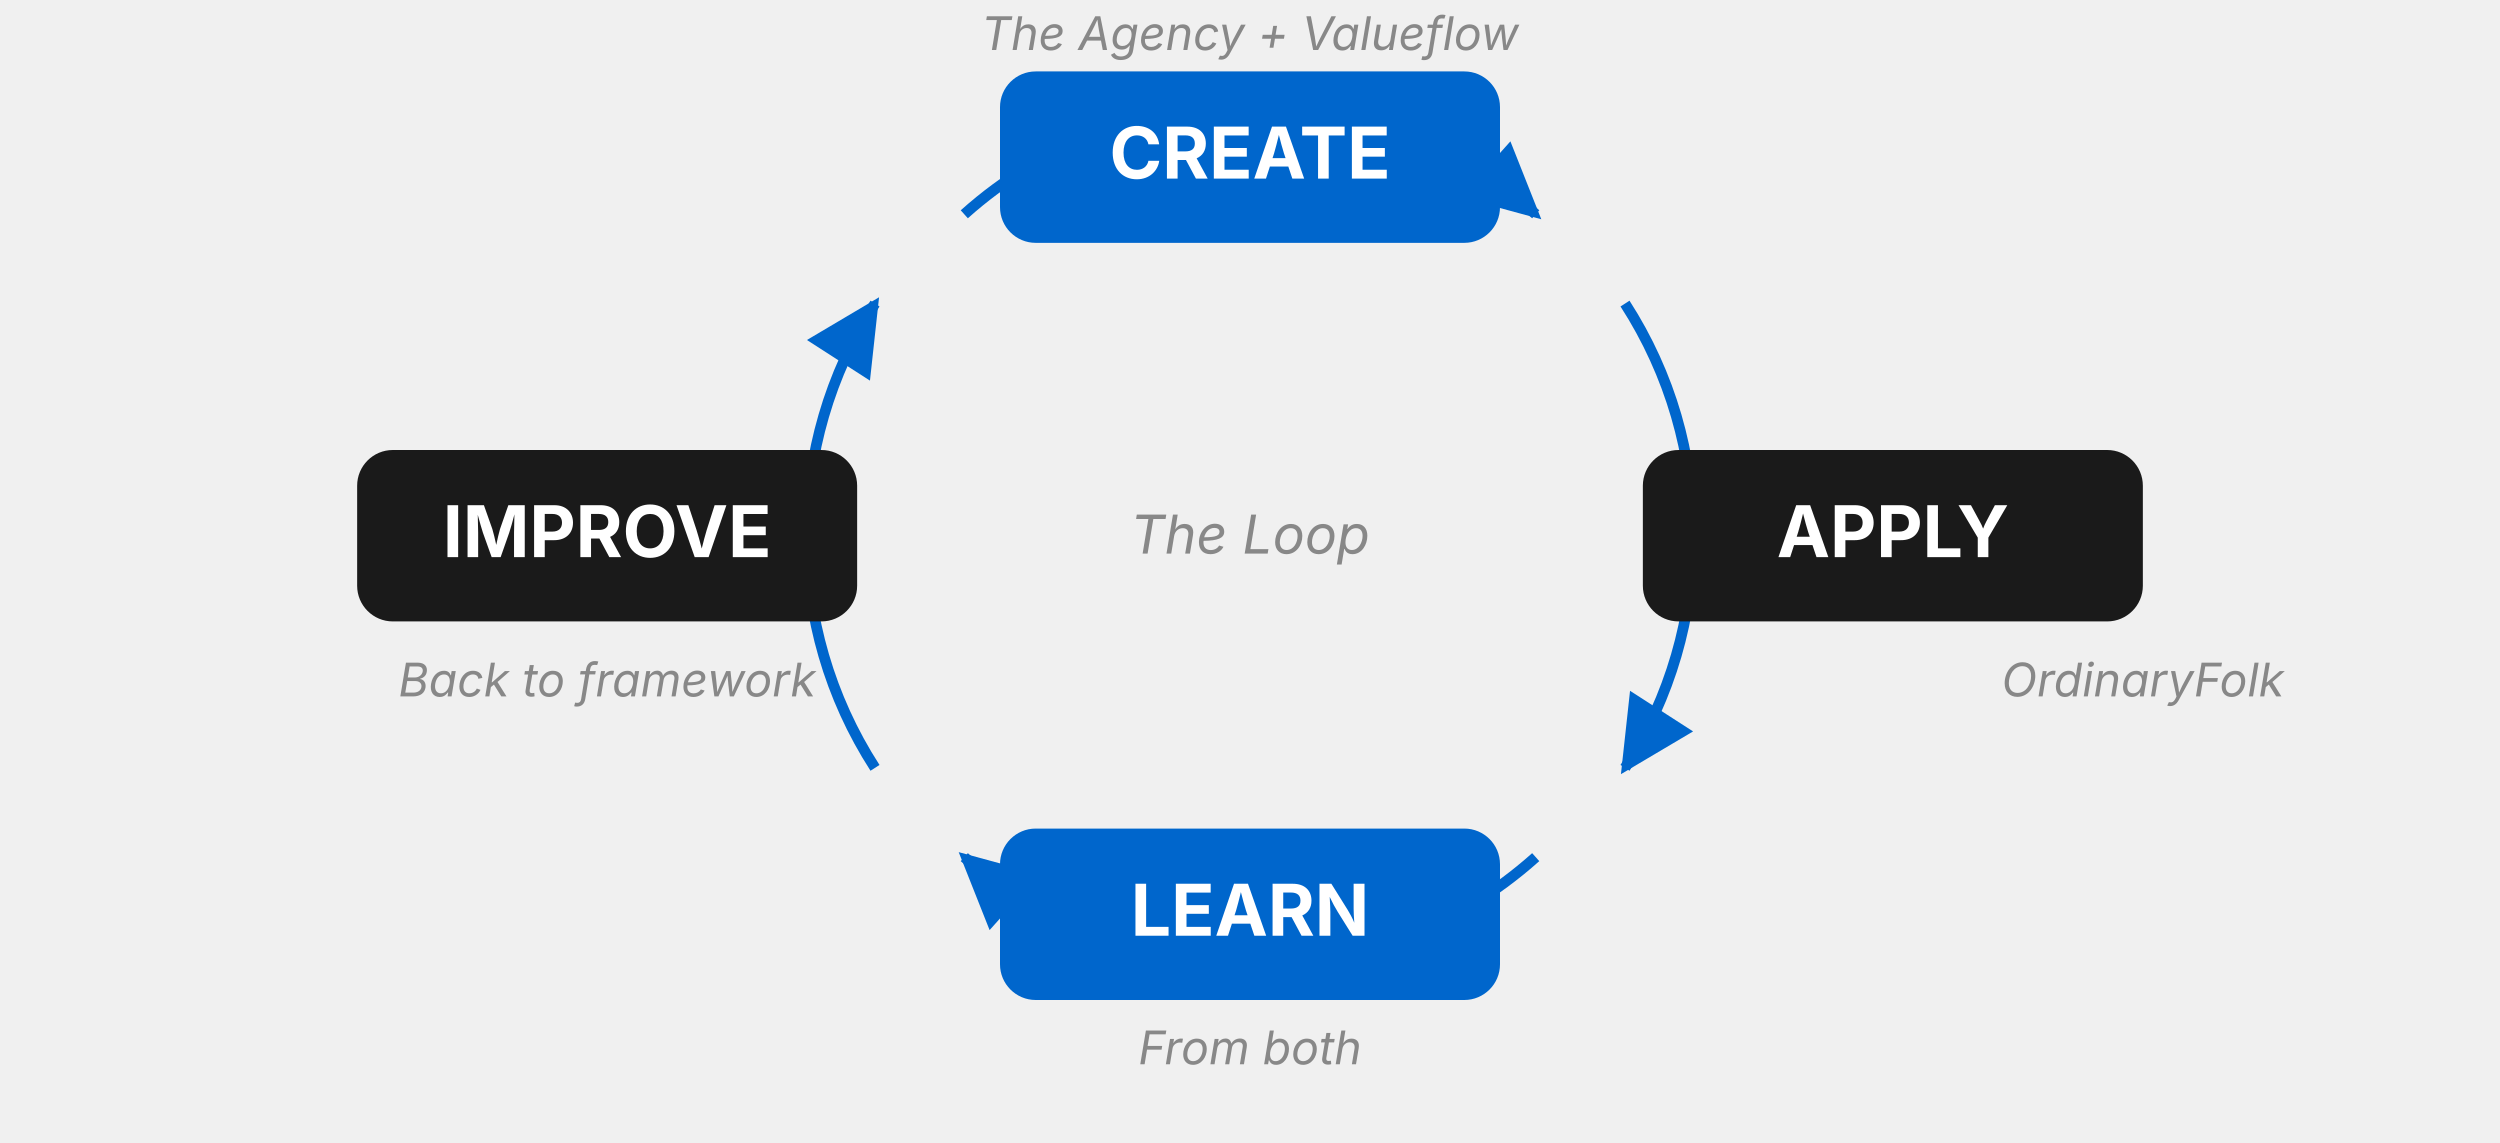
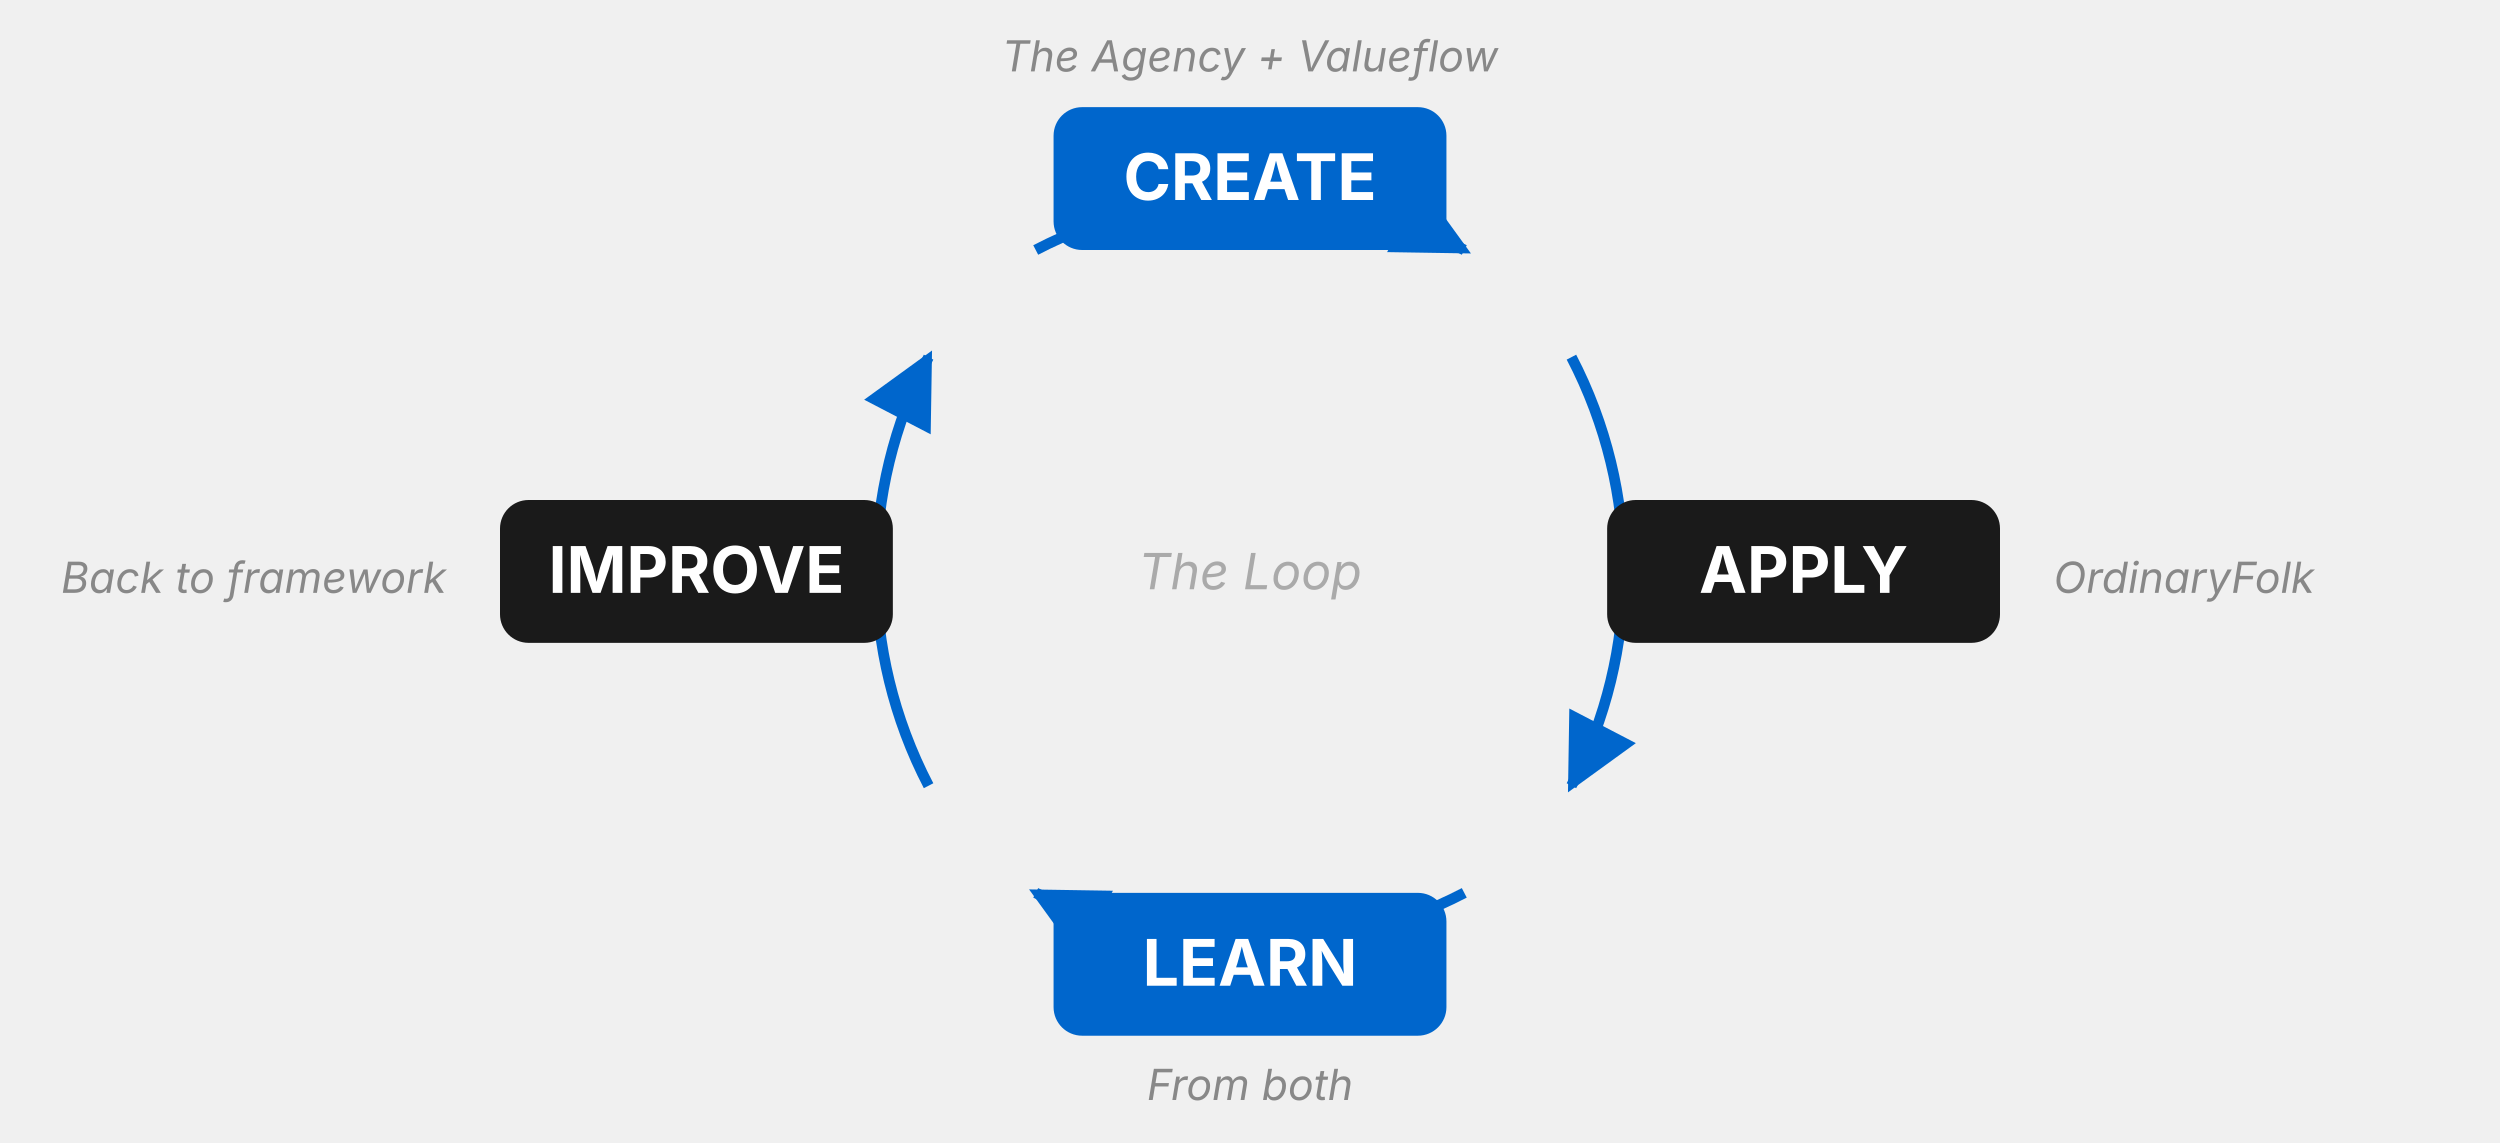
<svg xmlns="http://www.w3.org/2000/svg" viewBox="0 0 700 320" font-family="system-ui, -apple-system, sans-serif">
  <defs>
    <marker id="arrow" viewBox="0 0 10 10" refX="9" refY="5" markerWidth="7" markerHeight="7" orient="auto-start-reverse">
      <path d="M 0 0 L 10 5 L 0 10 z" fill="#0066cc" />
    </marker>
  </defs>
-   <path d="M 270 60 A 120 120 0 0 1 430 60" fill="none" stroke="#0066cc" stroke-width="3" marker-end="url(#arrow)" />
-   <path d="M 455 85 A 120 120 0 0 1 455 215" fill="none" stroke="#0066cc" stroke-width="3" marker-end="url(#arrow)" />
-   <path d="M 430 240 A 120 120 0 0 1 270 240" fill="none" stroke="#0066cc" stroke-width="3" marker-end="url(#arrow)" />
-   <path d="M 245 215 A 120 120 0 0 1 245 85" fill="none" stroke="#0066cc" stroke-width="3" marker-end="url(#arrow)" />
-   <rect x="280" y="20" width="140" height="48" rx="10" fill="#0066cc" />
-   <text x="350" y="50" text-anchor="middle" fill="white" font-size="20" font-weight="700">CREATE</text>
-   <rect x="460" y="126" width="140" height="48" rx="10" fill="#1a1a1a" />
-   <text x="530" y="156" text-anchor="middle" fill="white" font-size="20" font-weight="700">APPLY</text>
-   <rect x="280" y="232" width="140" height="48" rx="10" fill="#0066cc" />
-   <text x="350" y="262" text-anchor="middle" fill="white" font-size="20" font-weight="700">LEARN</text>
-   <rect x="100" y="126" width="140" height="48" rx="10" fill="#1a1a1a" />
-   <text x="170" y="156" text-anchor="middle" fill="white" font-size="20" font-weight="700">IMPROVE</text>
-   <text x="350" y="14" text-anchor="middle" fill="#888" font-size="13" font-style="italic">The Agency + Valueflow</text>
-   <text x="600" y="195" text-anchor="middle" fill="#888" font-size="13" font-style="italic">OrdinaryFolk</text>
-   <text x="350" y="298" text-anchor="middle" fill="#888" font-size="13" font-style="italic">From both</text>
-   <text x="170" y="195" text-anchor="middle" fill="#888" font-size="13" font-style="italic">Back to framework</text>
-   <text x="350" y="155" text-anchor="middle" fill="#888" font-size="15" font-style="italic">The Loop</text>
+   <path d="M 290 70 A 130 130 0 0 1 410 70" fill="none" stroke="#0066cc" stroke-width="3" marker-end="url(#arrow)" />
+   <path d="M 440 100 A 130 130 0 0 1 440 220" fill="none" stroke="#0066cc" stroke-width="3" marker-end="url(#arrow)" />
+   <path d="M 410 250 A 130 130 0 0 1 290 250" fill="none" stroke="#0066cc" stroke-width="3" marker-end="url(#arrow)" />
+   <path d="M 260 220 A 130 130 0 0 1 260 100" fill="none" stroke="#0066cc" stroke-width="3" marker-end="url(#arrow)" />
+   <rect x="295" y="30" width="110" height="40" rx="8" fill="#0066cc" />
+   <text x="350" y="56" text-anchor="middle" font-size="18" font-weight="700" fill="white">CREATE</text>
+   <text x="350" y="20" text-anchor="middle" fill="#888" font-size="12" font-style="italic">The Agency + Valueflow</text>
+   <rect x="450" y="140" width="110" height="40" rx="8" fill="#1a1a1a" />
+   <text x="505" y="166" text-anchor="middle" font-size="18" font-weight="700" fill="white">APPLY</text>
+   <text x="575" y="166" text-anchor="start" fill="#888" font-size="12" font-style="italic">OrdinaryFolk</text>
+   <rect x="295" y="250" width="110" height="40" rx="8" fill="#0066cc" />
+   <text x="350" y="276" text-anchor="middle" font-size="18" font-weight="700" fill="white">LEARN</text>
+   <text x="350" y="308" text-anchor="middle" fill="#888" font-size="12" font-style="italic">From both</text>
+   <rect x="140" y="140" width="110" height="40" rx="8" fill="#1a1a1a" />
+   <text x="195" y="166" text-anchor="middle" font-size="18" font-weight="700" fill="white">IMPROVE</text>
+   <text x="125" y="166" text-anchor="end" fill="#888" font-size="12" font-style="italic">Back to framework</text>
+   <text x="350" y="165" text-anchor="middle" fill="#aaa" font-size="14" font-style="italic">The Loop</text>
</svg>
